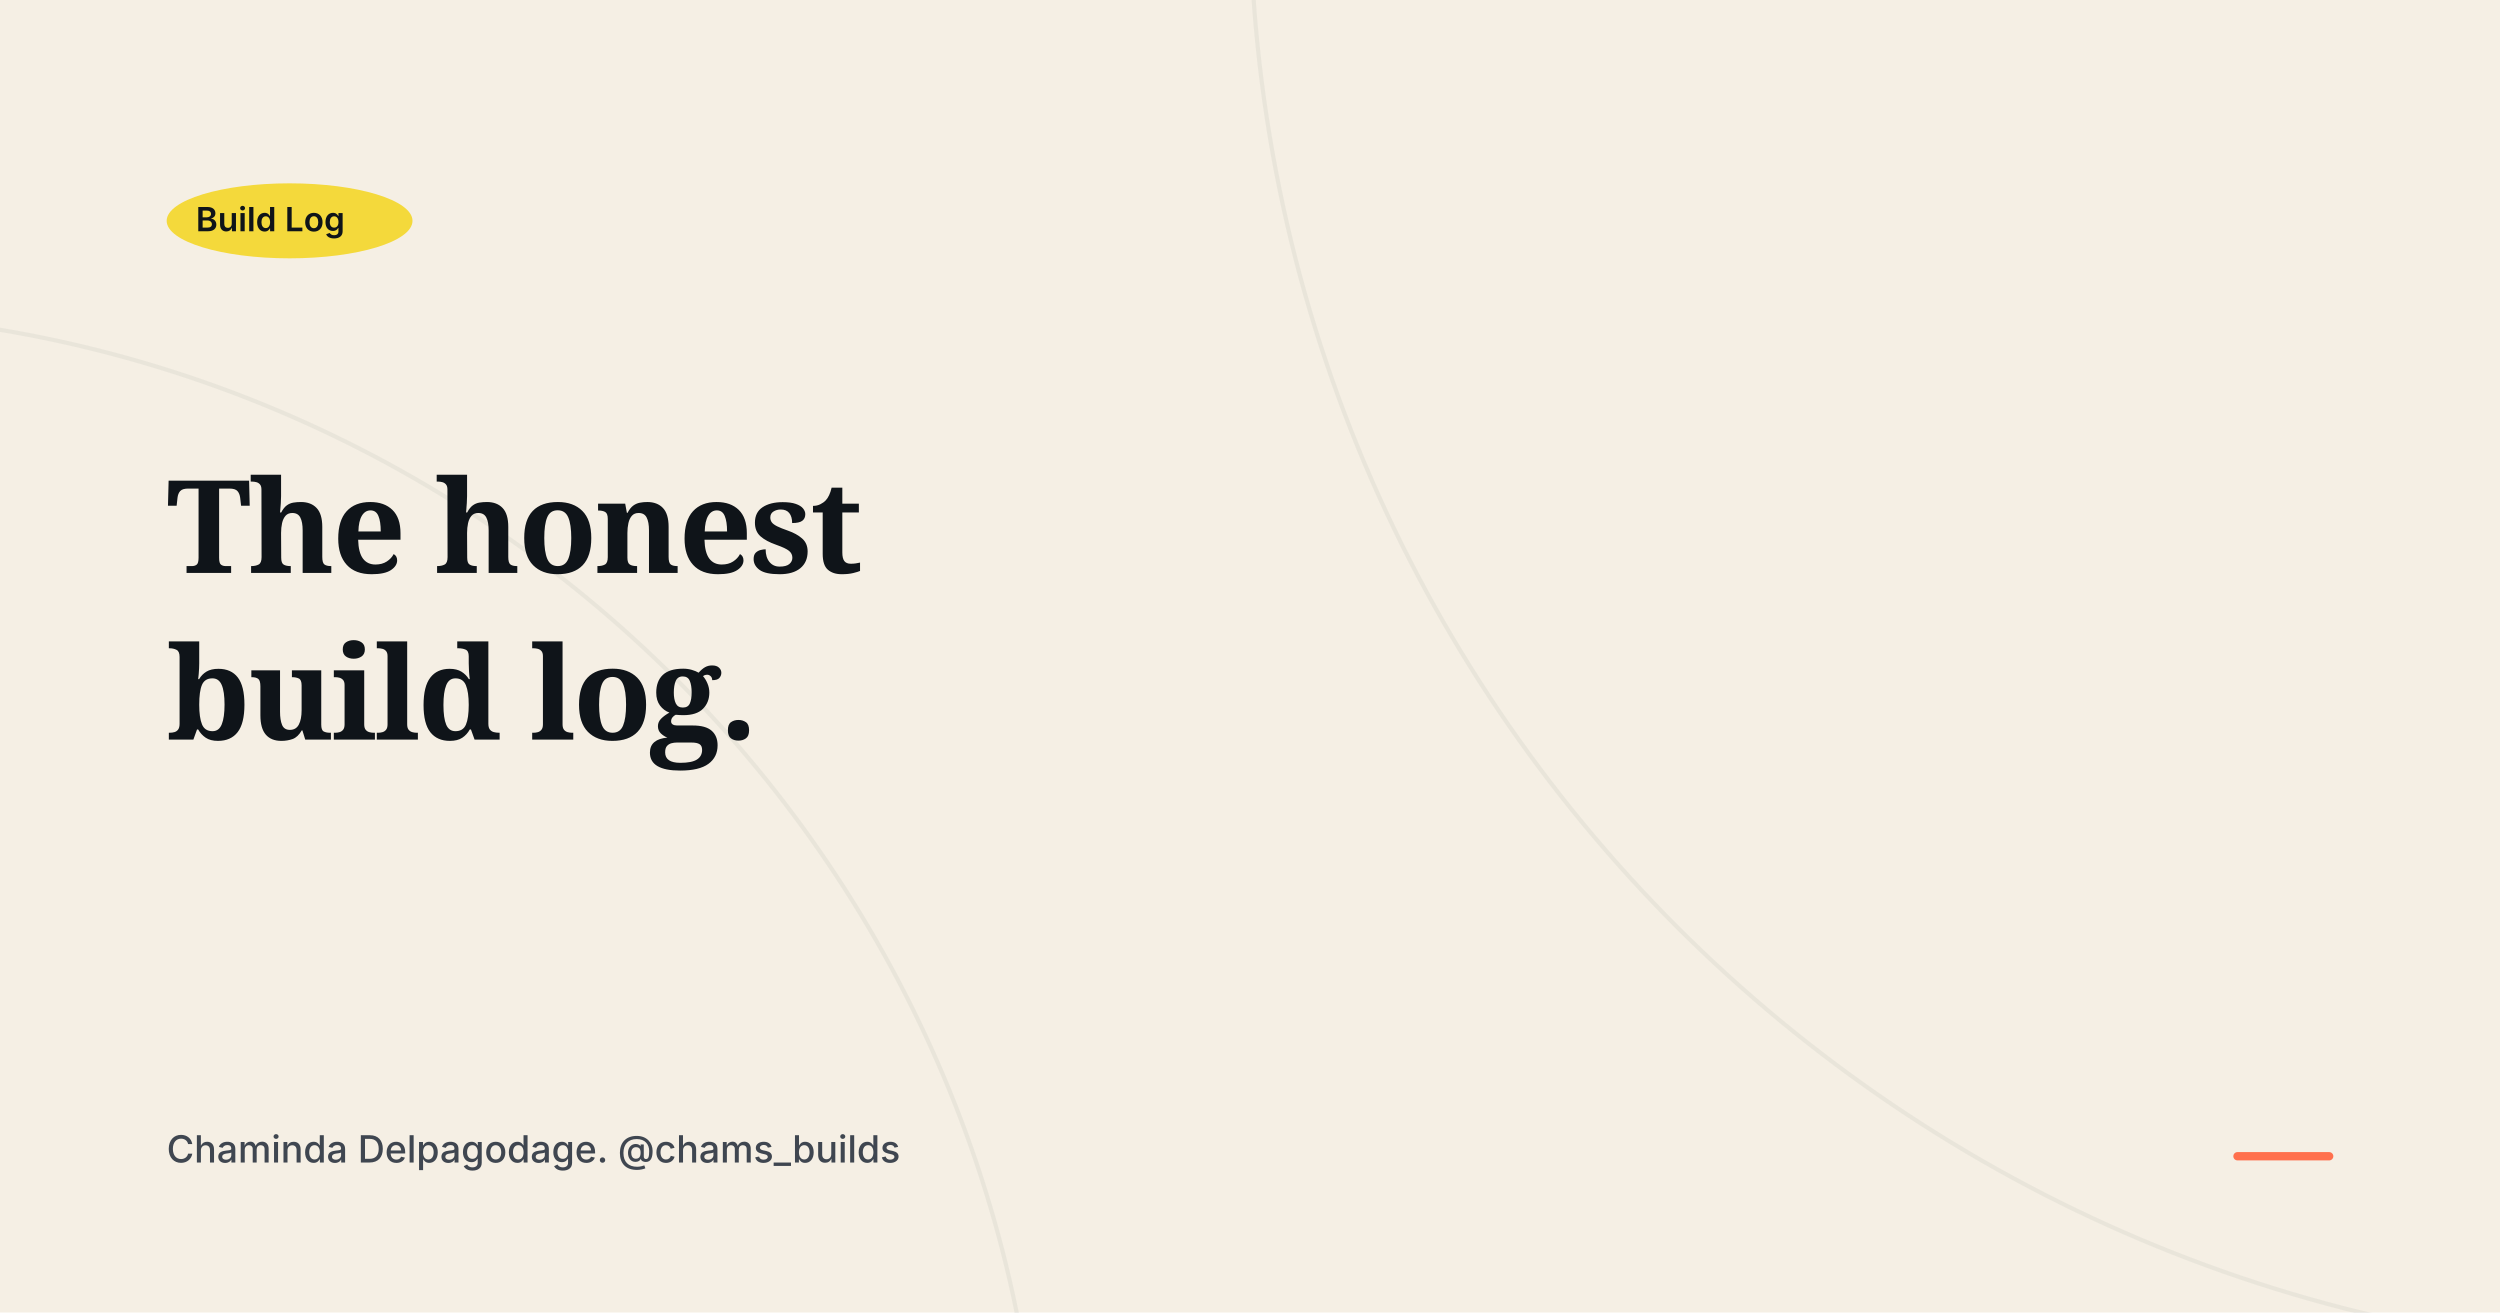
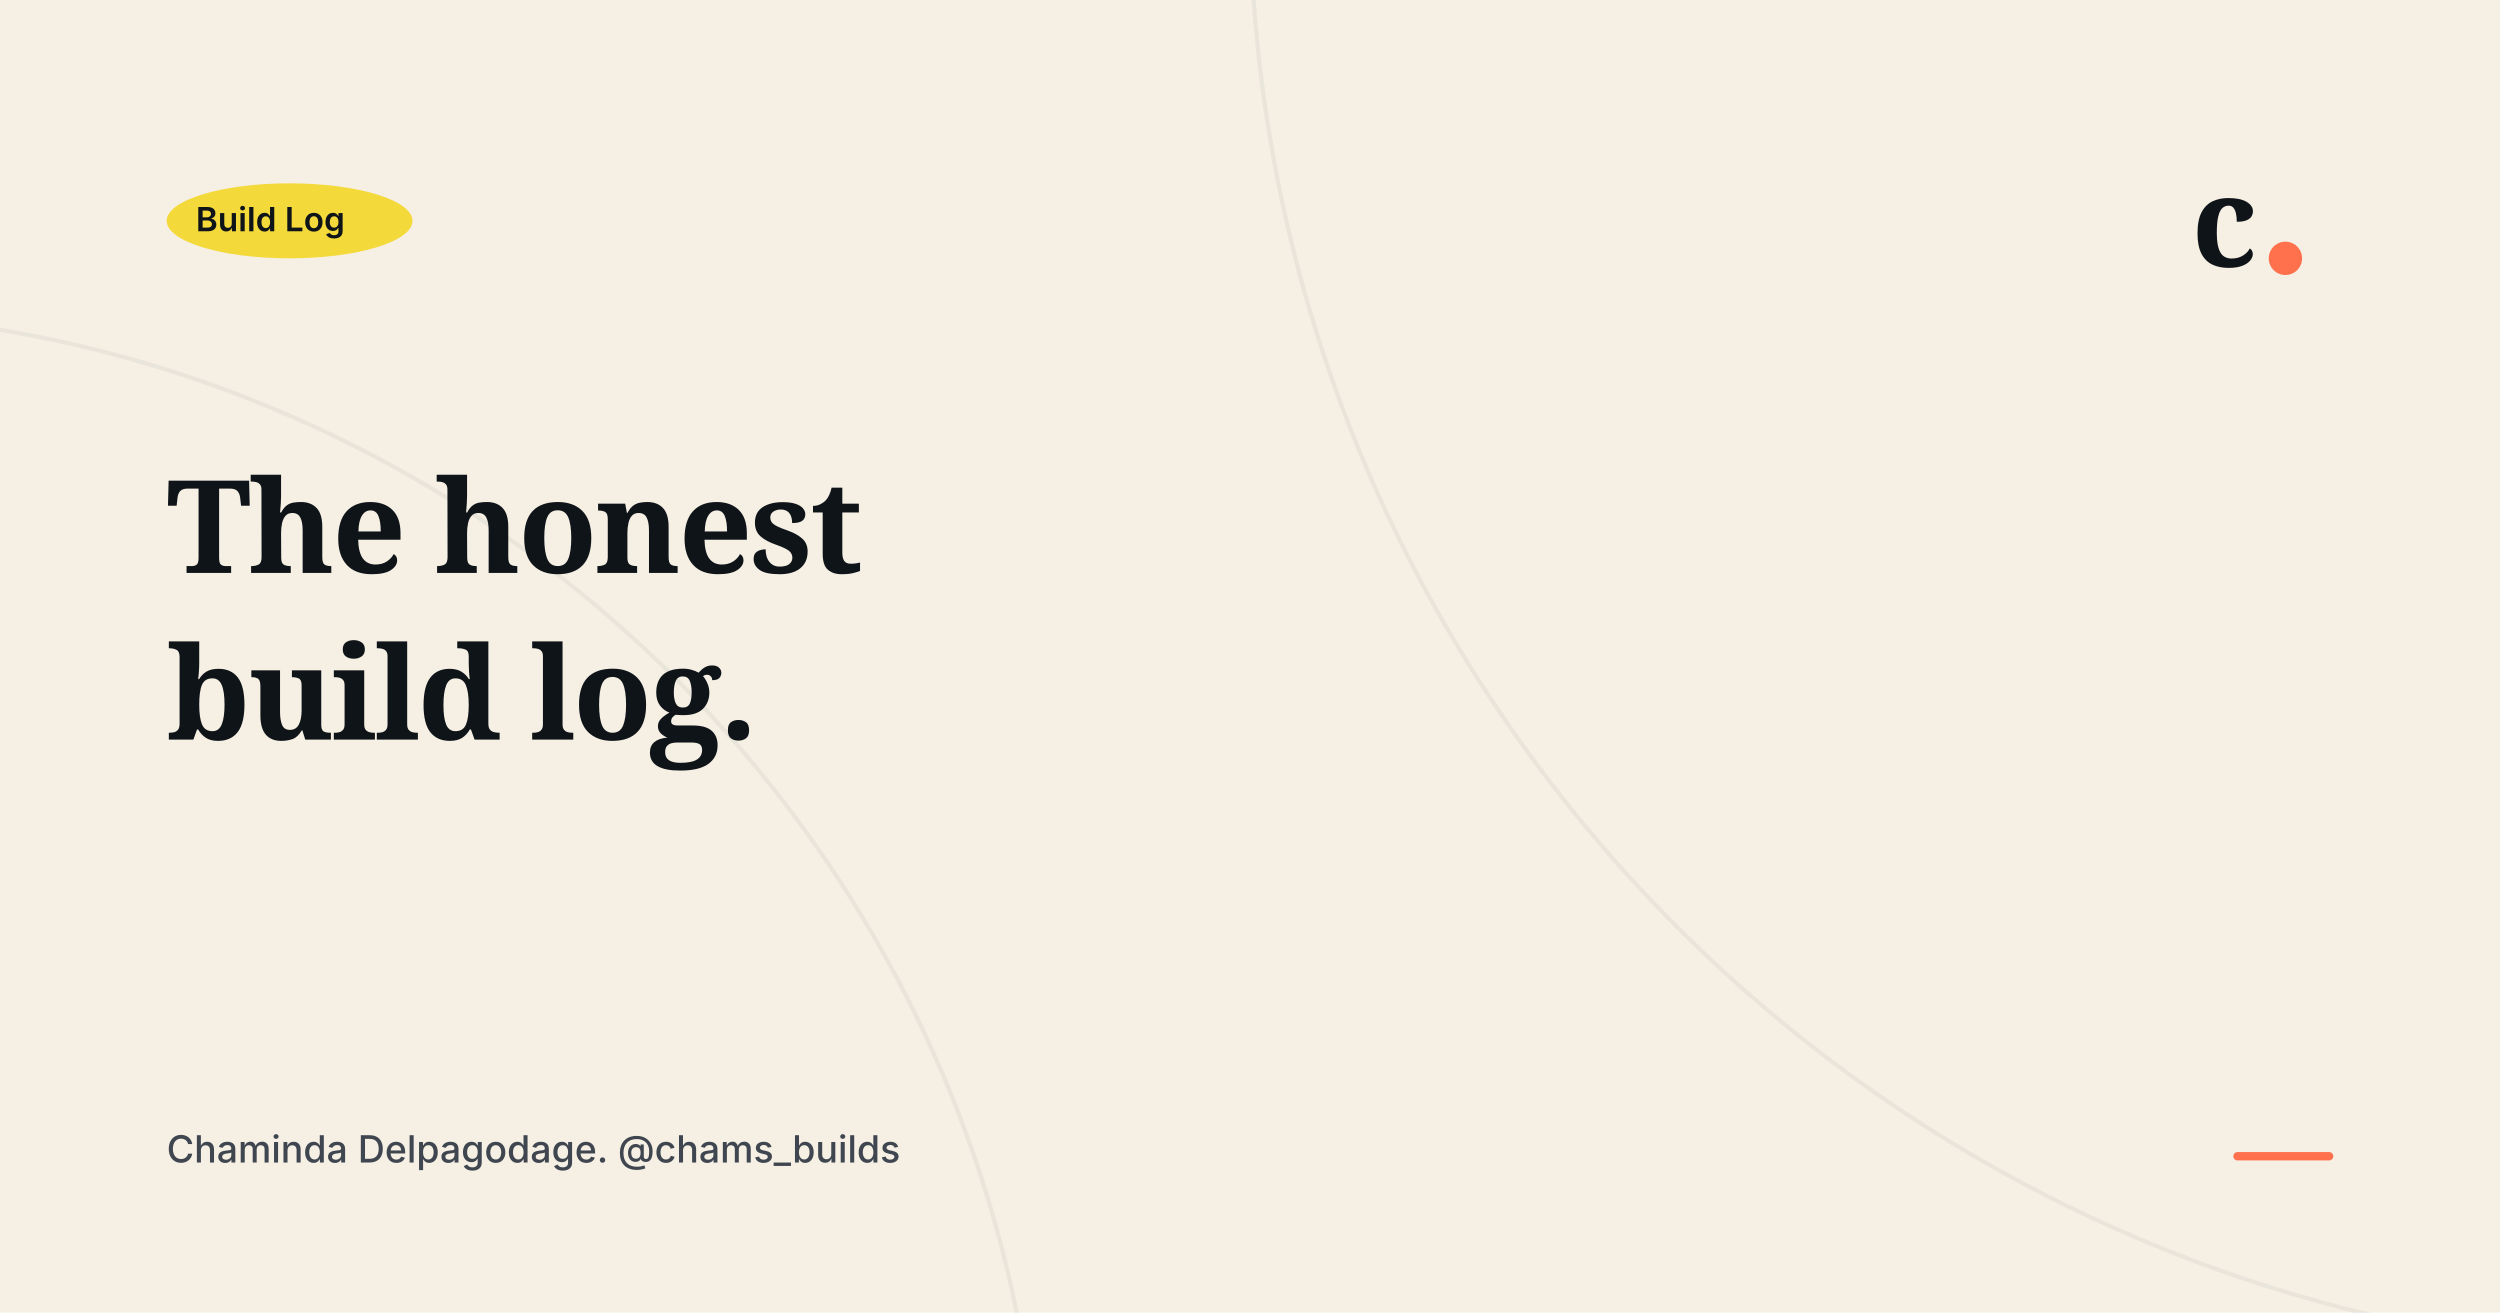
<svg xmlns="http://www.w3.org/2000/svg" width="1200" height="630" viewBox="0 0 1200 630">
  <defs>
    <style>
      .bg      { fill: #F5EFE4; }
      .pill    { fill: #F4D93B; }
      .label   { font-family: 'Inter', sans-serif; font-weight: 600; font-size: 16px; fill: #0F1419; }
      .headline{ font-family: 'Fraunces', 'Lora', Georgia, serif; font-weight: 600; font-size: 62px; fill: #0F1419; letter-spacing: -1.2px; }
      .sub     { font-family: 'Inter', sans-serif; font-weight: 400; font-size: 22px; fill: #3F4650; }
      .byline  { font-family: 'Inter', sans-serif; font-weight: 500; font-size: 18px; fill: #3F4650; }
      .bar     { fill: #FF704D; }
      .curve   { stroke: rgba(15,20,25,0.05); stroke-width: 2; fill: none; }
    </style>
  </defs>
  <rect class="bg" width="1200" height="630" />
  <circle class="curve" cx="1300" cy="-50" r="700" />
  <circle class="curve" cx="-100" cy="750" r="600" />
  <g transform="translate(80,88)">
    <rect class="pill" x="0" y="0" rx="999" ry="999" width="118" height="36" />
    <text class="label" x="14" y="23">Build Log</text>
  </g>
  <text class="headline" x="80" y="275">The honest</text>
  <text class="headline" x="80" y="355">build log.</text>
  <text class="byline" x="80" y="558">Chaminda Delpagodage. @chams_builds</text>
  <rect class="bar" x="1072" y="553" width="48" height="4" rx="2" ry="2" />
+   <g class="brandmark" transform="translate(1052,128)">
+     <text x="0" y="0" font-family="Fraunces, 'Lora', Georgia, serif" font-weight="600" font-size="60" letter-spacing="-2" fill="#0F1419">c</text>
+     <circle cx="45" cy="-4" r="8" fill="#FF704D" />
+   </g>
</svg>
